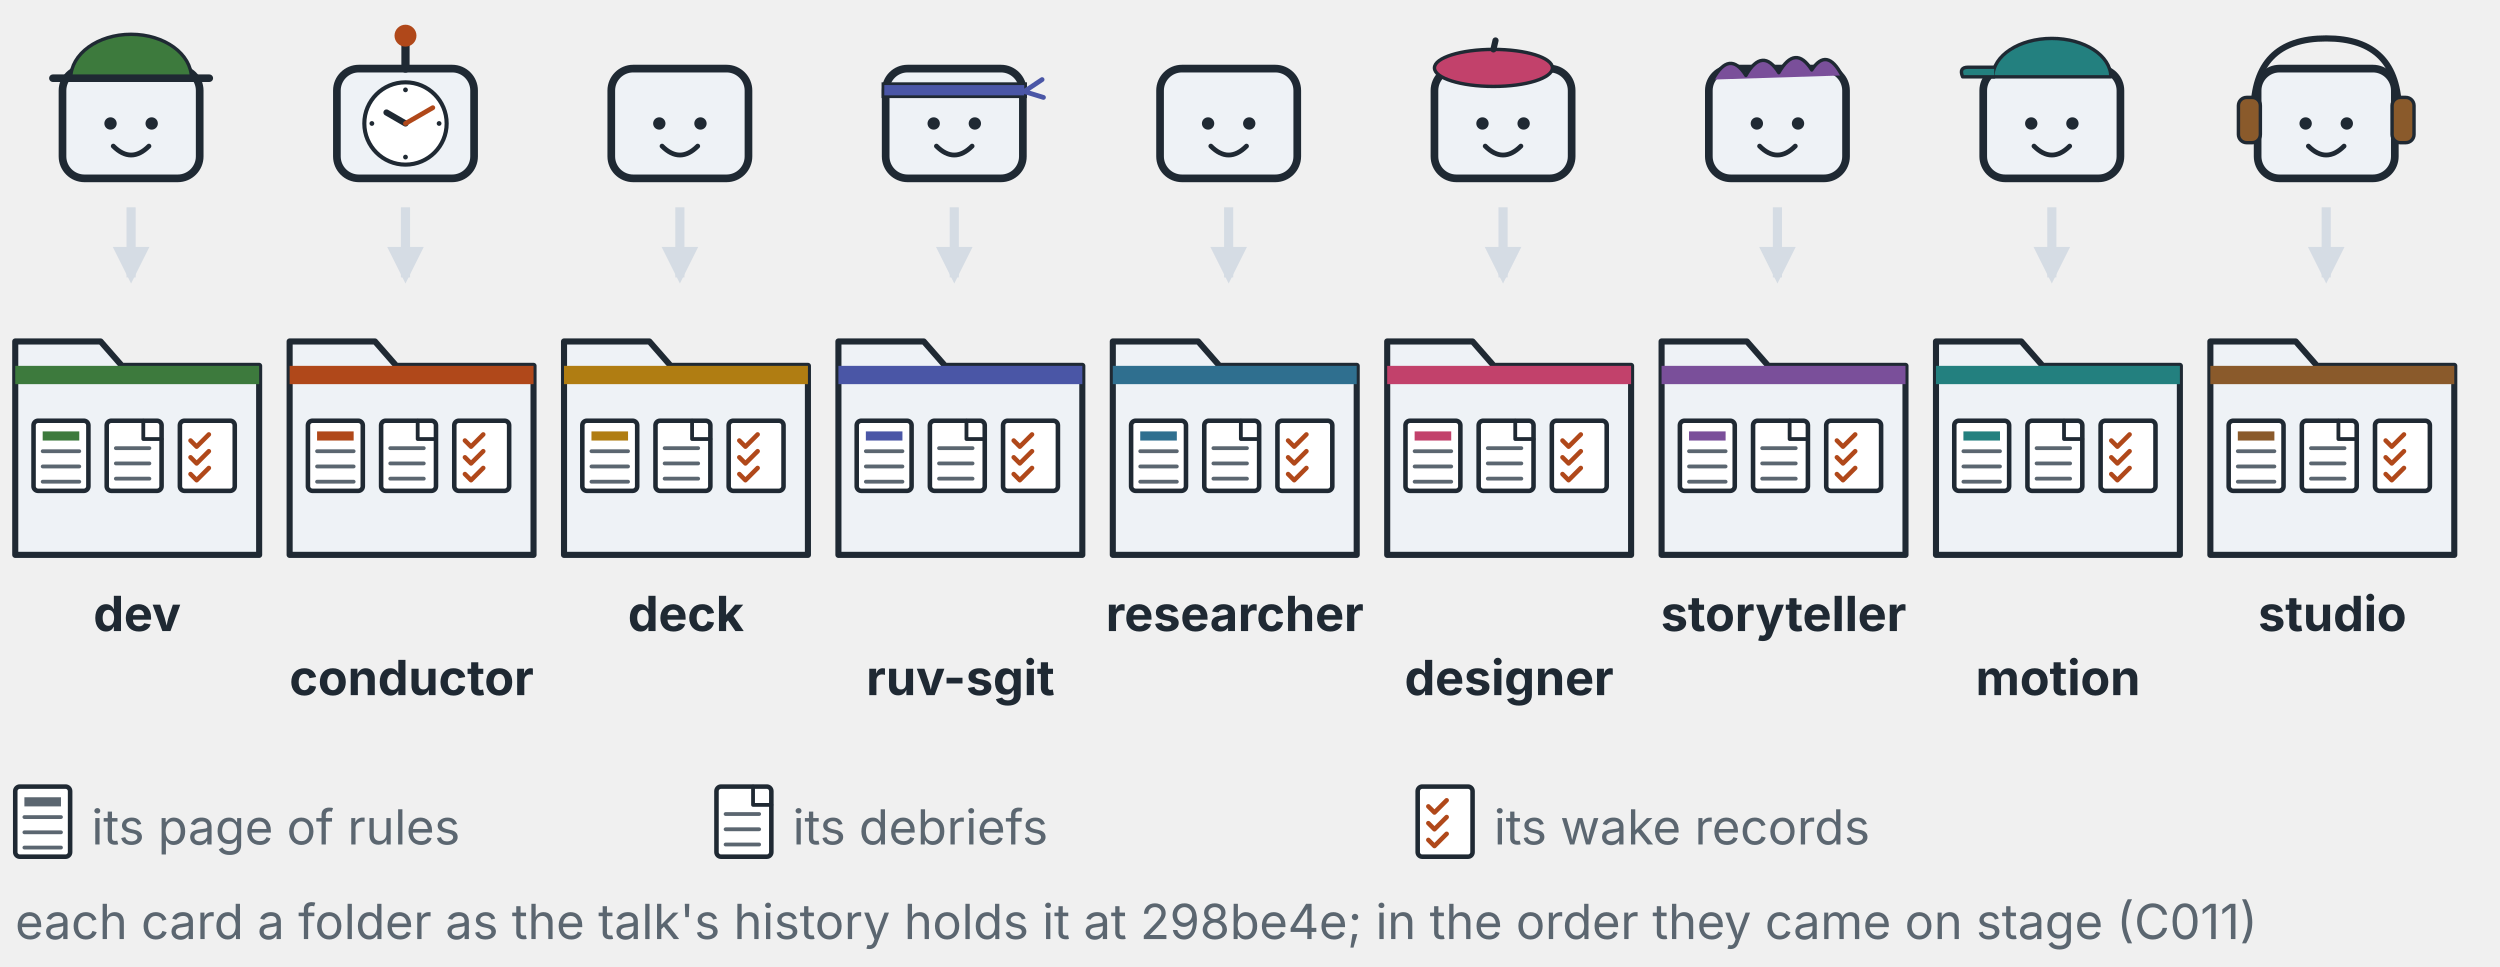
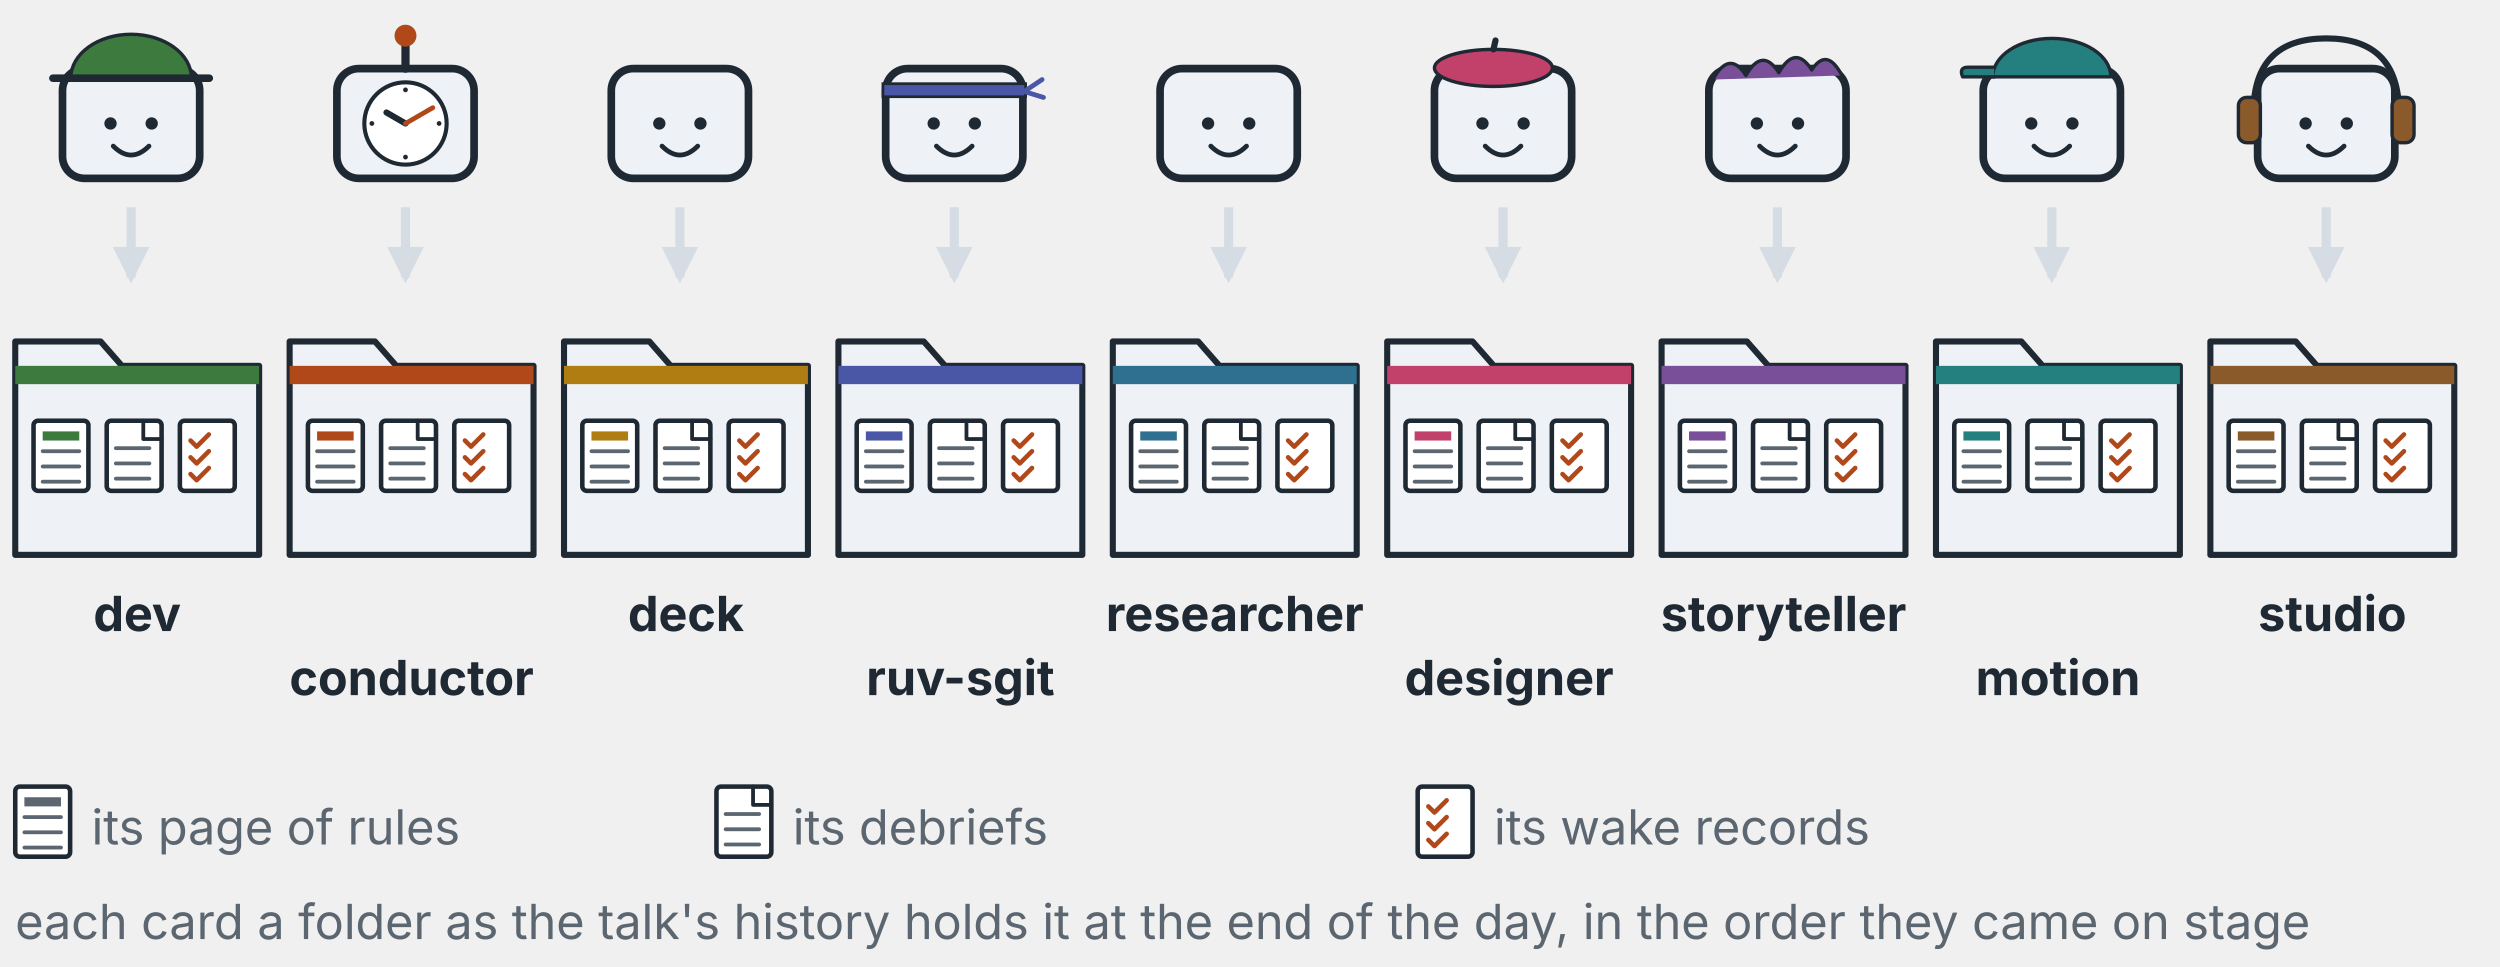
<svg xmlns="http://www.w3.org/2000/svg" width="164mm" height="63.4mm" viewBox="0 0 164 63.4" role="img" aria-label="The nine cast heads, each becoming a folder with its page of rules, its debriefs and its wake records">
  <defs>
    <marker id="d" viewBox="0 0 6 6" refX="5" refY="3" markerWidth="4" markerHeight="4" orient="auto">
      <path d="M0 0 L6 3 L0 6 z" fill="#d5dce4" />
    </marker>
  </defs>
  <g transform="translate(-0.40 0.00) scale(0.45)">
    <rect x="10" y="10" width="20" height="16" rx="3.2" fill="#eef2f6" stroke="#1f2933" stroke-width="1.12" />
    <circle cx="17" cy="18" r=".9" fill="#1f2933" />
    <circle cx="23" cy="18" r=".9" fill="#1f2933" />
    <path d="M17.4 21.3 Q20 23.9 22.6 21.3" fill="none" stroke="#1f2933" stroke-width="0.7" stroke-linecap="round" stroke-linejoin="round" />
    <path d="M11.2 11.4 a8.8 6.4 0 0 1 17.6 0 z" fill="#3d7a3d" stroke="#1f2933" stroke-width="0.5" stroke-linecap="round" stroke-linejoin="round" />
    <line x1="8.60" y1="11.40" x2="31.40" y2="11.40" stroke="#1f2933" stroke-width="1.1" stroke-linecap="round" />
  </g>
  <path d="M8.60 13.6 v4.6" stroke="#d5dce4" stroke-width=".6" marker-end="url(#d)" />
  <path d="M1.00 22.4 h5.6 l1.4 1.6 h9 v12.4 h-16 z" fill="#eef2f6" stroke="#1f2933" stroke-width="0.4" stroke-linecap="round" stroke-linejoin="round" />
  <rect x="1.00" y="24" width="16" height="1.2" fill="#3d7a3d" />
  <rect x="2.20" y="27.60" width="3.6" height="4.6" rx=".3" fill="#fff" stroke="#1f2933" stroke-width=".3" />
  <rect x="2.80" y="28.30" width="2.4" height=".6" fill="#3d7a3d" />
  <line x1="2.80" y1="29.60" x2="5.20" y2="29.60" stroke="#5b6670" stroke-width="0.25" stroke-linecap="round" />
  <line x1="2.80" y1="30.60" x2="5.20" y2="30.60" stroke="#5b6670" stroke-width="0.25" stroke-linecap="round" />
  <line x1="2.80" y1="31.60" x2="5.20" y2="31.60" stroke="#5b6670" stroke-width="0.25" stroke-linecap="round" />
  <rect x="7.00" y="27.60" width="3.6" height="4.6" rx=".3" fill="#fff" stroke="#1f2933" stroke-width=".3" />
  <path d="M9.40 27.60 v1.2 h1.2" fill="none" stroke="#1f2933" stroke-width="0.25" stroke-linecap="round" stroke-linejoin="round" />
  <line x1="7.60" y1="29.40" x2="9.80" y2="29.40" stroke="#5b6670" stroke-width="0.25" stroke-linecap="round" />
  <line x1="7.60" y1="30.40" x2="9.80" y2="30.40" stroke="#5b6670" stroke-width="0.25" stroke-linecap="round" />
  <line x1="7.60" y1="31.40" x2="9.80" y2="31.40" stroke="#5b6670" stroke-width="0.25" stroke-linecap="round" />
  <rect x="11.80" y="27.60" width="3.6" height="4.6" rx=".3" fill="#fff" stroke="#1f2933" stroke-width=".3" />
  <path d="M12.50 28.90 l.4 .4 l.8 -.8" fill="none" stroke="#b0481a" stroke-width="0.3" stroke-linecap="round" stroke-linejoin="round" />
  <path d="M12.50 30.00 l.4 .4 l.8 -.8" fill="none" stroke="#b0481a" stroke-width="0.3" stroke-linecap="round" stroke-linejoin="round" />
  <path d="M12.50 31.10 l.4 .4 l.8 -.8" fill="none" stroke="#b0481a" stroke-width="0.3" stroke-linecap="round" stroke-linejoin="round" />
  <text x="9.00" y="41.40" font-family="Inter, Helvetica, Arial, sans-serif" font-size="3.18" font-weight="700" fill="#1f2933" text-anchor="middle">dev</text>
  <g transform="translate(17.60 0.00) scale(0.45)">
    <rect x="10" y="10" width="20" height="16" rx="3.2" fill="#eef2f6" stroke="#1f2933" stroke-width="1.12" />
    <circle cx="20" cy="18" r="6" fill="#ffffff" stroke="#1f2933" stroke-width=".6" />
    <circle cx="24.90" cy="18.00" r=".35" fill="#1f2933" />
    <circle cx="20.00" cy="22.90" r=".35" fill="#1f2933" />
    <circle cx="15.10" cy="18.00" r=".35" fill="#1f2933" />
    <circle cx="20.00" cy="13.10" r=".35" fill="#1f2933" />
    <line x1="20.00" y1="18.00" x2="17.23" y2="16.40" stroke="#1f2933" stroke-width="0.9" stroke-linecap="round" />
    <line x1="20.00" y1="18.00" x2="23.98" y2="15.70" stroke="#b0481a" stroke-width="0.7" stroke-linecap="round" />
    <line x1="20.00" y1="10.00" x2="20.00" y2="6.40" stroke="#1f2933" stroke-width="1.2" stroke-linecap="round" />
    <circle cx="20" cy="5.2" r="1.6" fill="#b0481a" />
  </g>
  <path d="M26.60 13.6 v4.6" stroke="#d5dce4" stroke-width=".6" marker-end="url(#d)" />
  <path d="M19.00 22.4 h5.6 l1.4 1.6 h9 v12.4 h-16 z" fill="#eef2f6" stroke="#1f2933" stroke-width="0.4" stroke-linecap="round" stroke-linejoin="round" />
  <rect x="19.00" y="24" width="16" height="1.2" fill="#b0481a" />
  <rect x="20.20" y="27.60" width="3.6" height="4.6" rx=".3" fill="#fff" stroke="#1f2933" stroke-width=".3" />
  <rect x="20.80" y="28.30" width="2.4" height=".6" fill="#b0481a" />
  <line x1="20.80" y1="29.60" x2="23.20" y2="29.60" stroke="#5b6670" stroke-width="0.25" stroke-linecap="round" />
  <line x1="20.80" y1="30.60" x2="23.20" y2="30.60" stroke="#5b6670" stroke-width="0.25" stroke-linecap="round" />
  <line x1="20.80" y1="31.60" x2="23.20" y2="31.60" stroke="#5b6670" stroke-width="0.25" stroke-linecap="round" />
  <rect x="25.00" y="27.60" width="3.6" height="4.6" rx=".3" fill="#fff" stroke="#1f2933" stroke-width=".3" />
  <path d="M27.40 27.60 v1.2 h1.2" fill="none" stroke="#1f2933" stroke-width="0.25" stroke-linecap="round" stroke-linejoin="round" />
  <line x1="25.60" y1="29.40" x2="27.80" y2="29.40" stroke="#5b6670" stroke-width="0.25" stroke-linecap="round" />
  <line x1="25.60" y1="30.40" x2="27.80" y2="30.40" stroke="#5b6670" stroke-width="0.25" stroke-linecap="round" />
  <line x1="25.60" y1="31.40" x2="27.80" y2="31.40" stroke="#5b6670" stroke-width="0.25" stroke-linecap="round" />
  <rect x="29.80" y="27.60" width="3.6" height="4.6" rx=".3" fill="#fff" stroke="#1f2933" stroke-width=".3" />
  <path d="M30.50 28.90 l.4 .4 l.8 -.8" fill="none" stroke="#b0481a" stroke-width="0.3" stroke-linecap="round" stroke-linejoin="round" />
  <path d="M30.50 30.00 l.4 .4 l.8 -.8" fill="none" stroke="#b0481a" stroke-width="0.3" stroke-linecap="round" stroke-linejoin="round" />
  <path d="M30.50 31.10 l.4 .4 l.8 -.8" fill="none" stroke="#b0481a" stroke-width="0.3" stroke-linecap="round" stroke-linejoin="round" />
  <text x="27.00" y="45.60" font-family="Inter, Helvetica, Arial, sans-serif" font-size="3.18" font-weight="700" fill="#1f2933" text-anchor="middle">conductor</text>
  <g transform="translate(35.60 0.00) scale(0.45)">
    <rect x="10" y="10" width="20" height="16" rx="3.2" fill="#eef2f6" stroke="#1f2933" stroke-width="1.12" />
    <circle cx="17" cy="18" r=".9" fill="#1f2933" />
    <circle cx="23" cy="18" r=".9" fill="#1f2933" />
    <path d="M17.4 21.3 Q20 23.9 22.6 21.3" fill="none" stroke="#1f2933" stroke-width="0.7" stroke-linecap="round" stroke-linejoin="round" />
  </g>
  <path d="M44.60 13.6 v4.6" stroke="#d5dce4" stroke-width=".6" marker-end="url(#d)" />
  <path d="M37.00 22.4 h5.6 l1.4 1.6 h9 v12.4 h-16 z" fill="#eef2f6" stroke="#1f2933" stroke-width="0.4" stroke-linecap="round" stroke-linejoin="round" />
  <rect x="37.00" y="24" width="16" height="1.2" fill="#b07d12" />
  <rect x="38.20" y="27.60" width="3.6" height="4.6" rx=".3" fill="#fff" stroke="#1f2933" stroke-width=".3" />
  <rect x="38.80" y="28.30" width="2.4" height=".6" fill="#b07d12" />
  <line x1="38.80" y1="29.60" x2="41.20" y2="29.60" stroke="#5b6670" stroke-width="0.25" stroke-linecap="round" />
  <line x1="38.80" y1="30.60" x2="41.20" y2="30.60" stroke="#5b6670" stroke-width="0.25" stroke-linecap="round" />
  <line x1="38.80" y1="31.60" x2="41.20" y2="31.60" stroke="#5b6670" stroke-width="0.25" stroke-linecap="round" />
  <rect x="43.00" y="27.60" width="3.6" height="4.6" rx=".3" fill="#fff" stroke="#1f2933" stroke-width=".3" />
  <path d="M45.40 27.60 v1.2 h1.2" fill="none" stroke="#1f2933" stroke-width="0.25" stroke-linecap="round" stroke-linejoin="round" />
  <line x1="43.60" y1="29.40" x2="45.80" y2="29.40" stroke="#5b6670" stroke-width="0.25" stroke-linecap="round" />
  <line x1="43.60" y1="30.40" x2="45.80" y2="30.40" stroke="#5b6670" stroke-width="0.25" stroke-linecap="round" />
  <line x1="43.60" y1="31.40" x2="45.80" y2="31.40" stroke="#5b6670" stroke-width="0.25" stroke-linecap="round" />
  <rect x="47.80" y="27.60" width="3.6" height="4.6" rx=".3" fill="#fff" stroke="#1f2933" stroke-width=".3" />
  <path d="M48.50 28.90 l.4 .4 l.8 -.8" fill="none" stroke="#b0481a" stroke-width="0.3" stroke-linecap="round" stroke-linejoin="round" />
  <path d="M48.50 30.00 l.4 .4 l.8 -.8" fill="none" stroke="#b0481a" stroke-width="0.3" stroke-linecap="round" stroke-linejoin="round" />
  <path d="M48.50 31.10 l.4 .4 l.8 -.8" fill="none" stroke="#b0481a" stroke-width="0.3" stroke-linecap="round" stroke-linejoin="round" />
  <text x="45.00" y="41.40" font-family="Inter, Helvetica, Arial, sans-serif" font-size="3.18" font-weight="700" fill="#1f2933" text-anchor="middle">deck</text>
  <g transform="translate(53.60 0.00) scale(0.45)">
    <rect x="10" y="10" width="20" height="16" rx="3.2" fill="#eef2f6" stroke="#1f2933" stroke-width="1.12" />
    <circle cx="17" cy="18" r=".9" fill="#1f2933" />
    <circle cx="23" cy="18" r=".9" fill="#1f2933" />
    <path d="M17.4 21.3 Q20 23.9 22.6 21.3" fill="none" stroke="#1f2933" stroke-width="0.7" stroke-linecap="round" stroke-linejoin="round" />
    <rect x="9.6" y="12.2" width="20.8" height="1.9" fill="#4a56a6" stroke="#1f2933" stroke-width=".4" />
    <path d="M30.4 13.2 l2.4 -1.6 M30.4 13.4 l2.6 .8" fill="none" stroke="#4a56a6" stroke-width="0.7" stroke-linecap="round" stroke-linejoin="round" />
  </g>
  <path d="M62.60 13.6 v4.6" stroke="#d5dce4" stroke-width=".6" marker-end="url(#d)" />
  <path d="M55.00 22.4 h5.6 l1.4 1.6 h9 v12.4 h-16 z" fill="#eef2f6" stroke="#1f2933" stroke-width="0.4" stroke-linecap="round" stroke-linejoin="round" />
  <rect x="55.00" y="24" width="16" height="1.2" fill="#4a56a6" />
  <rect x="56.20" y="27.60" width="3.6" height="4.6" rx=".3" fill="#fff" stroke="#1f2933" stroke-width=".3" />
  <rect x="56.80" y="28.30" width="2.4" height=".6" fill="#4a56a6" />
  <line x1="56.80" y1="29.60" x2="59.20" y2="29.60" stroke="#5b6670" stroke-width="0.25" stroke-linecap="round" />
  <line x1="56.80" y1="30.60" x2="59.20" y2="30.60" stroke="#5b6670" stroke-width="0.25" stroke-linecap="round" />
  <line x1="56.80" y1="31.60" x2="59.20" y2="31.60" stroke="#5b6670" stroke-width="0.25" stroke-linecap="round" />
  <rect x="61.00" y="27.60" width="3.6" height="4.6" rx=".3" fill="#fff" stroke="#1f2933" stroke-width=".3" />
  <path d="M63.40 27.60 v1.2 h1.2" fill="none" stroke="#1f2933" stroke-width="0.25" stroke-linecap="round" stroke-linejoin="round" />
  <line x1="61.60" y1="29.40" x2="63.80" y2="29.40" stroke="#5b6670" stroke-width="0.25" stroke-linecap="round" />
  <line x1="61.60" y1="30.40" x2="63.80" y2="30.40" stroke="#5b6670" stroke-width="0.25" stroke-linecap="round" />
  <line x1="61.60" y1="31.40" x2="63.80" y2="31.40" stroke="#5b6670" stroke-width="0.25" stroke-linecap="round" />
  <rect x="65.80" y="27.60" width="3.6" height="4.6" rx=".3" fill="#fff" stroke="#1f2933" stroke-width=".3" />
  <path d="M66.50 28.90 l.4 .4 l.8 -.8" fill="none" stroke="#b0481a" stroke-width="0.3" stroke-linecap="round" stroke-linejoin="round" />
  <path d="M66.50 30.00 l.4 .4 l.8 -.8" fill="none" stroke="#b0481a" stroke-width="0.3" stroke-linecap="round" stroke-linejoin="round" />
  <path d="M66.50 31.10 l.4 .4 l.8 -.8" fill="none" stroke="#b0481a" stroke-width="0.3" stroke-linecap="round" stroke-linejoin="round" />
  <text x="63.00" y="45.60" font-family="Inter, Helvetica, Arial, sans-serif" font-size="3.18" font-weight="700" fill="#1f2933" text-anchor="middle">ruv-sgit</text>
  <g transform="translate(71.60 0.00) scale(0.45)">
    <rect x="10" y="10" width="20" height="16" rx="3.2" fill="#eef2f6" stroke="#1f2933" stroke-width="1.12" />
    <circle cx="17" cy="18" r=".9" fill="#1f2933" />
    <circle cx="23" cy="18" r=".9" fill="#1f2933" />
    <path d="M17.4 21.3 Q20 23.9 22.6 21.3" fill="none" stroke="#1f2933" stroke-width="0.7" stroke-linecap="round" stroke-linejoin="round" />
  </g>
  <path d="M80.60 13.6 v4.6" stroke="#d5dce4" stroke-width=".6" marker-end="url(#d)" />
  <path d="M73.00 22.4 h5.6 l1.4 1.6 h9 v12.4 h-16 z" fill="#eef2f6" stroke="#1f2933" stroke-width="0.4" stroke-linecap="round" stroke-linejoin="round" />
  <rect x="73.00" y="24" width="16" height="1.2" fill="#2f6f8f" />
  <rect x="74.20" y="27.60" width="3.6" height="4.6" rx=".3" fill="#fff" stroke="#1f2933" stroke-width=".3" />
  <rect x="74.80" y="28.30" width="2.4" height=".6" fill="#2f6f8f" />
  <line x1="74.80" y1="29.60" x2="77.20" y2="29.60" stroke="#5b6670" stroke-width="0.25" stroke-linecap="round" />
  <line x1="74.80" y1="30.60" x2="77.20" y2="30.60" stroke="#5b6670" stroke-width="0.25" stroke-linecap="round" />
  <line x1="74.80" y1="31.60" x2="77.20" y2="31.60" stroke="#5b6670" stroke-width="0.25" stroke-linecap="round" />
  <rect x="79.00" y="27.60" width="3.6" height="4.6" rx=".3" fill="#fff" stroke="#1f2933" stroke-width=".3" />
  <path d="M81.40 27.60 v1.2 h1.2" fill="none" stroke="#1f2933" stroke-width="0.25" stroke-linecap="round" stroke-linejoin="round" />
  <line x1="79.60" y1="29.40" x2="81.80" y2="29.40" stroke="#5b6670" stroke-width="0.25" stroke-linecap="round" />
  <line x1="79.60" y1="30.40" x2="81.80" y2="30.40" stroke="#5b6670" stroke-width="0.25" stroke-linecap="round" />
  <line x1="79.60" y1="31.40" x2="81.80" y2="31.40" stroke="#5b6670" stroke-width="0.25" stroke-linecap="round" />
  <rect x="83.80" y="27.60" width="3.6" height="4.6" rx=".3" fill="#fff" stroke="#1f2933" stroke-width=".3" />
  <path d="M84.50 28.90 l.4 .4 l.8 -.8" fill="none" stroke="#b0481a" stroke-width="0.3" stroke-linecap="round" stroke-linejoin="round" />
  <path d="M84.50 30.00 l.4 .4 l.8 -.8" fill="none" stroke="#b0481a" stroke-width="0.3" stroke-linecap="round" stroke-linejoin="round" />
  <path d="M84.50 31.10 l.4 .4 l.8 -.8" fill="none" stroke="#b0481a" stroke-width="0.3" stroke-linecap="round" stroke-linejoin="round" />
  <text x="81.00" y="41.40" font-family="Inter, Helvetica, Arial, sans-serif" font-size="3.18" font-weight="700" fill="#1f2933" text-anchor="middle">researcher</text>
  <g transform="translate(89.60 0.00) scale(0.45)">
    <rect x="10" y="10" width="20" height="16" rx="3.2" fill="#eef2f6" stroke="#1f2933" stroke-width="1.12" />
    <circle cx="17" cy="18" r=".9" fill="#1f2933" />
    <circle cx="23" cy="18" r=".9" fill="#1f2933" />
    <path d="M17.4 21.3 Q20 23.9 22.6 21.3" fill="none" stroke="#1f2933" stroke-width="0.7" stroke-linecap="round" stroke-linejoin="round" />
    <ellipse cx="18.6" cy="9.9" rx="8.6" ry="2.7" fill="#c2416b" stroke="#1f2933" stroke-width=".5" />
    <line x1="18.60" y1="7.20" x2="18.90" y2="5.90" stroke="#1f2933" stroke-width="0.9" stroke-linecap="round" />
  </g>
  <path d="M98.60 13.6 v4.6" stroke="#d5dce4" stroke-width=".6" marker-end="url(#d)" />
  <path d="M91.00 22.4 h5.6 l1.4 1.6 h9 v12.4 h-16 z" fill="#eef2f6" stroke="#1f2933" stroke-width="0.4" stroke-linecap="round" stroke-linejoin="round" />
  <rect x="91.00" y="24" width="16" height="1.2" fill="#c2416b" />
  <rect x="92.20" y="27.60" width="3.6" height="4.6" rx=".3" fill="#fff" stroke="#1f2933" stroke-width=".3" />
  <rect x="92.80" y="28.30" width="2.4" height=".6" fill="#c2416b" />
  <line x1="92.80" y1="29.60" x2="95.20" y2="29.60" stroke="#5b6670" stroke-width="0.25" stroke-linecap="round" />
  <line x1="92.80" y1="30.60" x2="95.20" y2="30.60" stroke="#5b6670" stroke-width="0.25" stroke-linecap="round" />
  <line x1="92.80" y1="31.60" x2="95.20" y2="31.60" stroke="#5b6670" stroke-width="0.25" stroke-linecap="round" />
  <rect x="97.00" y="27.60" width="3.6" height="4.6" rx=".3" fill="#fff" stroke="#1f2933" stroke-width=".3" />
  <path d="M99.40 27.60 v1.2 h1.2" fill="none" stroke="#1f2933" stroke-width="0.25" stroke-linecap="round" stroke-linejoin="round" />
  <line x1="97.60" y1="29.40" x2="99.80" y2="29.40" stroke="#5b6670" stroke-width="0.25" stroke-linecap="round" />
  <line x1="97.60" y1="30.40" x2="99.80" y2="30.40" stroke="#5b6670" stroke-width="0.25" stroke-linecap="round" />
  <line x1="97.60" y1="31.40" x2="99.80" y2="31.40" stroke="#5b6670" stroke-width="0.25" stroke-linecap="round" />
  <rect x="101.80" y="27.60" width="3.6" height="4.6" rx=".3" fill="#fff" stroke="#1f2933" stroke-width=".3" />
  <path d="M102.50 28.90 l.4 .4 l.8 -.8" fill="none" stroke="#b0481a" stroke-width="0.3" stroke-linecap="round" stroke-linejoin="round" />
  <path d="M102.50 30.00 l.4 .4 l.8 -.8" fill="none" stroke="#b0481a" stroke-width="0.3" stroke-linecap="round" stroke-linejoin="round" />
  <path d="M102.50 31.10 l.4 .4 l.8 -.8" fill="none" stroke="#b0481a" stroke-width="0.3" stroke-linecap="round" stroke-linejoin="round" />
  <text x="99.00" y="45.60" font-family="Inter, Helvetica, Arial, sans-serif" font-size="3.18" font-weight="700" fill="#1f2933" text-anchor="middle">designer</text>
  <g transform="translate(107.60 0.00) scale(0.45)">
    <rect x="10" y="10" width="20" height="16" rx="3.2" fill="#eef2f6" stroke="#1f2933" stroke-width="1.12" />
    <circle cx="17" cy="18" r=".9" fill="#1f2933" />
    <circle cx="23" cy="18" r=".9" fill="#1f2933" />
    <path d="M17.4 21.3 Q20 23.9 22.6 21.3" fill="none" stroke="#1f2933" stroke-width="0.7" stroke-linecap="round" stroke-linejoin="round" />
    <path d="M10.6 11.6 q2.4 -4.4 4.8 -.6 q2.4 -4.2 4.8 -.4 q2.4 -4.2 4.8 -.4 q2.2 -3.4 4.4 .8" fill="#7a4f9a" stroke="#1f2933" stroke-width="0.5" stroke-linecap="round" stroke-linejoin="round" />
  </g>
  <path d="M116.60 13.6 v4.6" stroke="#d5dce4" stroke-width=".6" marker-end="url(#d)" />
  <path d="M109.00 22.4 h5.6 l1.4 1.6 h9 v12.4 h-16 z" fill="#eef2f6" stroke="#1f2933" stroke-width="0.4" stroke-linecap="round" stroke-linejoin="round" />
  <rect x="109.00" y="24" width="16" height="1.2" fill="#7a4f9a" />
  <rect x="110.20" y="27.60" width="3.6" height="4.6" rx=".3" fill="#fff" stroke="#1f2933" stroke-width=".3" />
  <rect x="110.80" y="28.30" width="2.4" height=".6" fill="#7a4f9a" />
  <line x1="110.80" y1="29.60" x2="113.20" y2="29.60" stroke="#5b6670" stroke-width="0.25" stroke-linecap="round" />
  <line x1="110.80" y1="30.60" x2="113.20" y2="30.60" stroke="#5b6670" stroke-width="0.25" stroke-linecap="round" />
  <line x1="110.80" y1="31.60" x2="113.20" y2="31.60" stroke="#5b6670" stroke-width="0.25" stroke-linecap="round" />
  <rect x="115.00" y="27.60" width="3.6" height="4.6" rx=".3" fill="#fff" stroke="#1f2933" stroke-width=".3" />
  <path d="M117.40 27.60 v1.2 h1.2" fill="none" stroke="#1f2933" stroke-width="0.25" stroke-linecap="round" stroke-linejoin="round" />
  <line x1="115.60" y1="29.40" x2="117.80" y2="29.40" stroke="#5b6670" stroke-width="0.25" stroke-linecap="round" />
  <line x1="115.60" y1="30.40" x2="117.80" y2="30.40" stroke="#5b6670" stroke-width="0.25" stroke-linecap="round" />
  <line x1="115.60" y1="31.40" x2="117.80" y2="31.40" stroke="#5b6670" stroke-width="0.25" stroke-linecap="round" />
  <rect x="119.80" y="27.60" width="3.6" height="4.6" rx=".3" fill="#fff" stroke="#1f2933" stroke-width=".3" />
  <path d="M120.50 28.90 l.4 .4 l.8 -.8" fill="none" stroke="#b0481a" stroke-width="0.3" stroke-linecap="round" stroke-linejoin="round" />
  <path d="M120.50 30.00 l.4 .4 l.8 -.8" fill="none" stroke="#b0481a" stroke-width="0.3" stroke-linecap="round" stroke-linejoin="round" />
  <path d="M120.50 31.10 l.4 .4 l.8 -.8" fill="none" stroke="#b0481a" stroke-width="0.3" stroke-linecap="round" stroke-linejoin="round" />
  <text x="117.00" y="41.40" font-family="Inter, Helvetica, Arial, sans-serif" font-size="3.18" font-weight="700" fill="#1f2933" text-anchor="middle">storyteller</text>
  <g transform="translate(125.60 0.00) scale(0.45)">
    <rect x="10" y="10" width="20" height="16" rx="3.2" fill="#eef2f6" stroke="#1f2933" stroke-width="1.12" />
    <circle cx="17" cy="18" r=".9" fill="#1f2933" />
    <circle cx="23" cy="18" r=".9" fill="#1f2933" />
    <path d="M17.4 21.3 Q20 23.9 22.6 21.3" fill="none" stroke="#1f2933" stroke-width="0.7" stroke-linecap="round" stroke-linejoin="round" />
    <path d="M11.4 11.2 a8.6 5.6 0 0 1 17.2 0 z" fill="#23807f" stroke="#1f2933" stroke-width="0.5" stroke-linecap="round" stroke-linejoin="round" />
    <path d="M11.6 11.2 h-4.6 q-.6 -1.4 .8 -1.4 h3.8" fill="#23807f" stroke="#1f2933" stroke-width="0.5" stroke-linecap="round" stroke-linejoin="round" />
  </g>
  <path d="M134.60 13.6 v4.6" stroke="#d5dce4" stroke-width=".6" marker-end="url(#d)" />
  <path d="M127.00 22.4 h5.6 l1.4 1.6 h9 v12.4 h-16 z" fill="#eef2f6" stroke="#1f2933" stroke-width="0.4" stroke-linecap="round" stroke-linejoin="round" />
  <rect x="127.00" y="24" width="16" height="1.2" fill="#23807f" />
  <rect x="128.20" y="27.60" width="3.6" height="4.6" rx=".3" fill="#fff" stroke="#1f2933" stroke-width=".3" />
  <rect x="128.80" y="28.30" width="2.4" height=".6" fill="#23807f" />
  <line x1="128.80" y1="29.60" x2="131.20" y2="29.60" stroke="#5b6670" stroke-width="0.25" stroke-linecap="round" />
  <line x1="128.80" y1="30.60" x2="131.20" y2="30.60" stroke="#5b6670" stroke-width="0.25" stroke-linecap="round" />
  <line x1="128.80" y1="31.60" x2="131.20" y2="31.60" stroke="#5b6670" stroke-width="0.25" stroke-linecap="round" />
  <rect x="133.00" y="27.60" width="3.6" height="4.6" rx=".3" fill="#fff" stroke="#1f2933" stroke-width=".3" />
  <path d="M135.40 27.60 v1.2 h1.2" fill="none" stroke="#1f2933" stroke-width="0.25" stroke-linecap="round" stroke-linejoin="round" />
  <line x1="133.60" y1="29.40" x2="135.80" y2="29.40" stroke="#5b6670" stroke-width="0.25" stroke-linecap="round" />
  <line x1="133.60" y1="30.40" x2="135.80" y2="30.40" stroke="#5b6670" stroke-width="0.25" stroke-linecap="round" />
  <line x1="133.60" y1="31.40" x2="135.80" y2="31.40" stroke="#5b6670" stroke-width="0.25" stroke-linecap="round" />
  <rect x="137.80" y="27.60" width="3.6" height="4.6" rx=".3" fill="#fff" stroke="#1f2933" stroke-width=".3" />
  <path d="M138.50 28.90 l.4 .4 l.8 -.8" fill="none" stroke="#b0481a" stroke-width="0.3" stroke-linecap="round" stroke-linejoin="round" />
  <path d="M138.50 30.00 l.4 .4 l.8 -.8" fill="none" stroke="#b0481a" stroke-width="0.3" stroke-linecap="round" stroke-linejoin="round" />
  <path d="M138.50 31.10 l.4 .4 l.8 -.8" fill="none" stroke="#b0481a" stroke-width="0.3" stroke-linecap="round" stroke-linejoin="round" />
  <text x="135.00" y="45.60" font-family="Inter, Helvetica, Arial, sans-serif" font-size="3.18" font-weight="700" fill="#1f2933" text-anchor="middle">motion</text>
  <g transform="translate(143.60 0.00) scale(0.45)">
    <rect x="10" y="10" width="20" height="16" rx="3.2" fill="#eef2f6" stroke="#1f2933" stroke-width="1.12" />
    <circle cx="17" cy="18" r=".9" fill="#1f2933" />
    <circle cx="23" cy="18" r=".9" fill="#1f2933" />
    <path d="M17.4 21.3 Q20 23.9 22.6 21.3" fill="none" stroke="#1f2933" stroke-width="0.7" stroke-linecap="round" stroke-linejoin="round" />
    <path d="M9.4 16.4 Q9.4 5.6 20 5.6 Q30.6 5.6 30.6 16.4" fill="none" stroke="#1f2933" stroke-width="0.9" stroke-linecap="round" stroke-linejoin="round" />
    <rect x="7.2" y="14.2" width="3.2" height="6.6" rx="1.2" fill="#8a5a2b" stroke="#1f2933" stroke-width=".5" />
    <rect x="29.6" y="14.2" width="3.2" height="6.6" rx="1.2" fill="#8a5a2b" stroke="#1f2933" stroke-width=".5" />
  </g>
  <path d="M152.60 13.6 v4.6" stroke="#d5dce4" stroke-width=".6" marker-end="url(#d)" />
  <path d="M145.00 22.4 h5.6 l1.4 1.6 h9 v12.4 h-16 z" fill="#eef2f6" stroke="#1f2933" stroke-width="0.4" stroke-linecap="round" stroke-linejoin="round" />
  <rect x="145.00" y="24" width="16" height="1.2" fill="#8a5a2b" />
  <rect x="146.20" y="27.60" width="3.6" height="4.6" rx=".3" fill="#fff" stroke="#1f2933" stroke-width=".3" />
  <rect x="146.80" y="28.30" width="2.4" height=".6" fill="#8a5a2b" />
  <line x1="146.80" y1="29.60" x2="149.20" y2="29.60" stroke="#5b6670" stroke-width="0.25" stroke-linecap="round" />
  <line x1="146.80" y1="30.60" x2="149.20" y2="30.60" stroke="#5b6670" stroke-width="0.25" stroke-linecap="round" />
  <line x1="146.80" y1="31.60" x2="149.20" y2="31.60" stroke="#5b6670" stroke-width="0.25" stroke-linecap="round" />
  <rect x="151.00" y="27.60" width="3.6" height="4.6" rx=".3" fill="#fff" stroke="#1f2933" stroke-width=".3" />
  <path d="M153.40 27.60 v1.2 h1.2" fill="none" stroke="#1f2933" stroke-width="0.25" stroke-linecap="round" stroke-linejoin="round" />
  <line x1="151.60" y1="29.40" x2="153.80" y2="29.40" stroke="#5b6670" stroke-width="0.25" stroke-linecap="round" />
  <line x1="151.60" y1="30.40" x2="153.80" y2="30.40" stroke="#5b6670" stroke-width="0.25" stroke-linecap="round" />
  <line x1="151.60" y1="31.40" x2="153.80" y2="31.40" stroke="#5b6670" stroke-width="0.25" stroke-linecap="round" />
  <rect x="155.80" y="27.60" width="3.6" height="4.6" rx=".3" fill="#fff" stroke="#1f2933" stroke-width=".3" />
  <path d="M156.50 28.90 l.4 .4 l.8 -.8" fill="none" stroke="#b0481a" stroke-width="0.3" stroke-linecap="round" stroke-linejoin="round" />
  <path d="M156.50 30.00 l.4 .4 l.8 -.8" fill="none" stroke="#b0481a" stroke-width="0.3" stroke-linecap="round" stroke-linejoin="round" />
  <path d="M156.50 31.10 l.4 .4 l.8 -.8" fill="none" stroke="#b0481a" stroke-width="0.3" stroke-linecap="round" stroke-linejoin="round" />
  <text x="153.00" y="41.40" font-family="Inter, Helvetica, Arial, sans-serif" font-size="3.18" font-weight="700" fill="#1f2933" text-anchor="middle">studio</text>
  <rect x="1.00" y="51.60" width="3.6" height="4.6" rx=".3" fill="#fff" stroke="#1f2933" stroke-width=".3" />
  <rect x="1.60" y="52.30" width="2.4" height=".6" fill="#5b6670" />
  <line x1="1.60" y1="53.60" x2="4.00" y2="53.60" stroke="#5b6670" stroke-width="0.25" stroke-linecap="round" />
  <line x1="1.60" y1="54.60" x2="4.00" y2="54.60" stroke="#5b6670" stroke-width="0.25" stroke-linecap="round" />
  <line x1="1.60" y1="55.60" x2="4.00" y2="55.60" stroke="#5b6670" stroke-width="0.25" stroke-linecap="round" />
  <text x="6.00" y="55.40" font-family="Inter, Helvetica, Arial, sans-serif" font-size="3.18" font-weight="400" fill="#5b6670" text-anchor="start">its page of rules</text>
  <rect x="47.00" y="51.60" width="3.6" height="4.6" rx=".3" fill="#fff" stroke="#1f2933" stroke-width=".3" />
  <path d="M49.40 51.60 v1.2 h1.2" fill="none" stroke="#1f2933" stroke-width="0.25" stroke-linecap="round" stroke-linejoin="round" />
  <line x1="47.60" y1="53.40" x2="49.80" y2="53.40" stroke="#5b6670" stroke-width="0.25" stroke-linecap="round" />
  <line x1="47.60" y1="54.40" x2="49.80" y2="54.40" stroke="#5b6670" stroke-width="0.25" stroke-linecap="round" />
  <line x1="47.60" y1="55.40" x2="49.80" y2="55.40" stroke="#5b6670" stroke-width="0.25" stroke-linecap="round" />
  <text x="52.00" y="55.40" font-family="Inter, Helvetica, Arial, sans-serif" font-size="3.18" font-weight="400" fill="#5b6670" text-anchor="start">its debriefs</text>
  <rect x="93.00" y="51.60" width="3.6" height="4.6" rx=".3" fill="#fff" stroke="#1f2933" stroke-width=".3" />
  <path d="M93.70 52.90 l.4 .4 l.8 -.8" fill="none" stroke="#b0481a" stroke-width="0.3" stroke-linecap="round" stroke-linejoin="round" />
  <path d="M93.70 54.00 l.4 .4 l.8 -.8" fill="none" stroke="#b0481a" stroke-width="0.3" stroke-linecap="round" stroke-linejoin="round" />
  <path d="M93.70 55.10 l.4 .4 l.8 -.8" fill="none" stroke="#b0481a" stroke-width="0.3" stroke-linecap="round" stroke-linejoin="round" />
  <text x="98.00" y="55.40" font-family="Inter, Helvetica, Arial, sans-serif" font-size="3.18" font-weight="400" fill="#5b6670" text-anchor="start">its wake records</text>
-   <text x="1.00" y="61.60" font-family="Inter, Helvetica, Arial, sans-serif" font-size="3.18" font-weight="400" fill="#5b6670" text-anchor="start">each card a folder as the talk's history holds it at 298be4e; in the order they came on stage (C011)</text>
+   <text x="1.00" y="61.60" font-family="Inter, Helvetica, Arial, sans-serif" font-size="3.18" font-weight="400" fill="#5b6670" text-anchor="start">each card a folder as the talk's history holds it at the end of the day, in the order they came on stage</text>
</svg>
